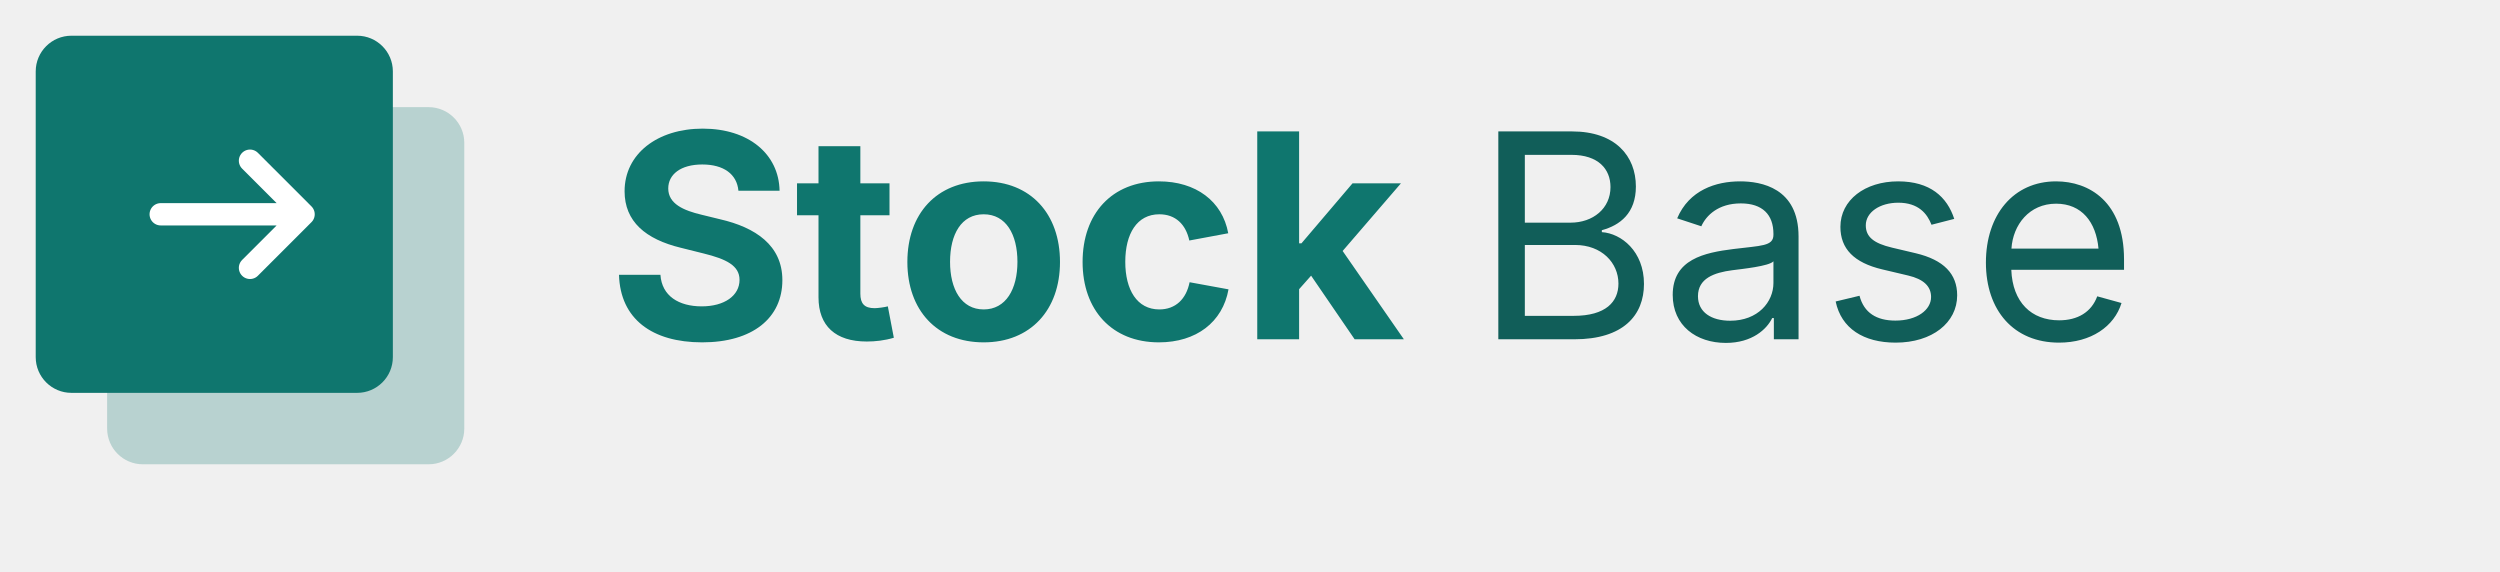
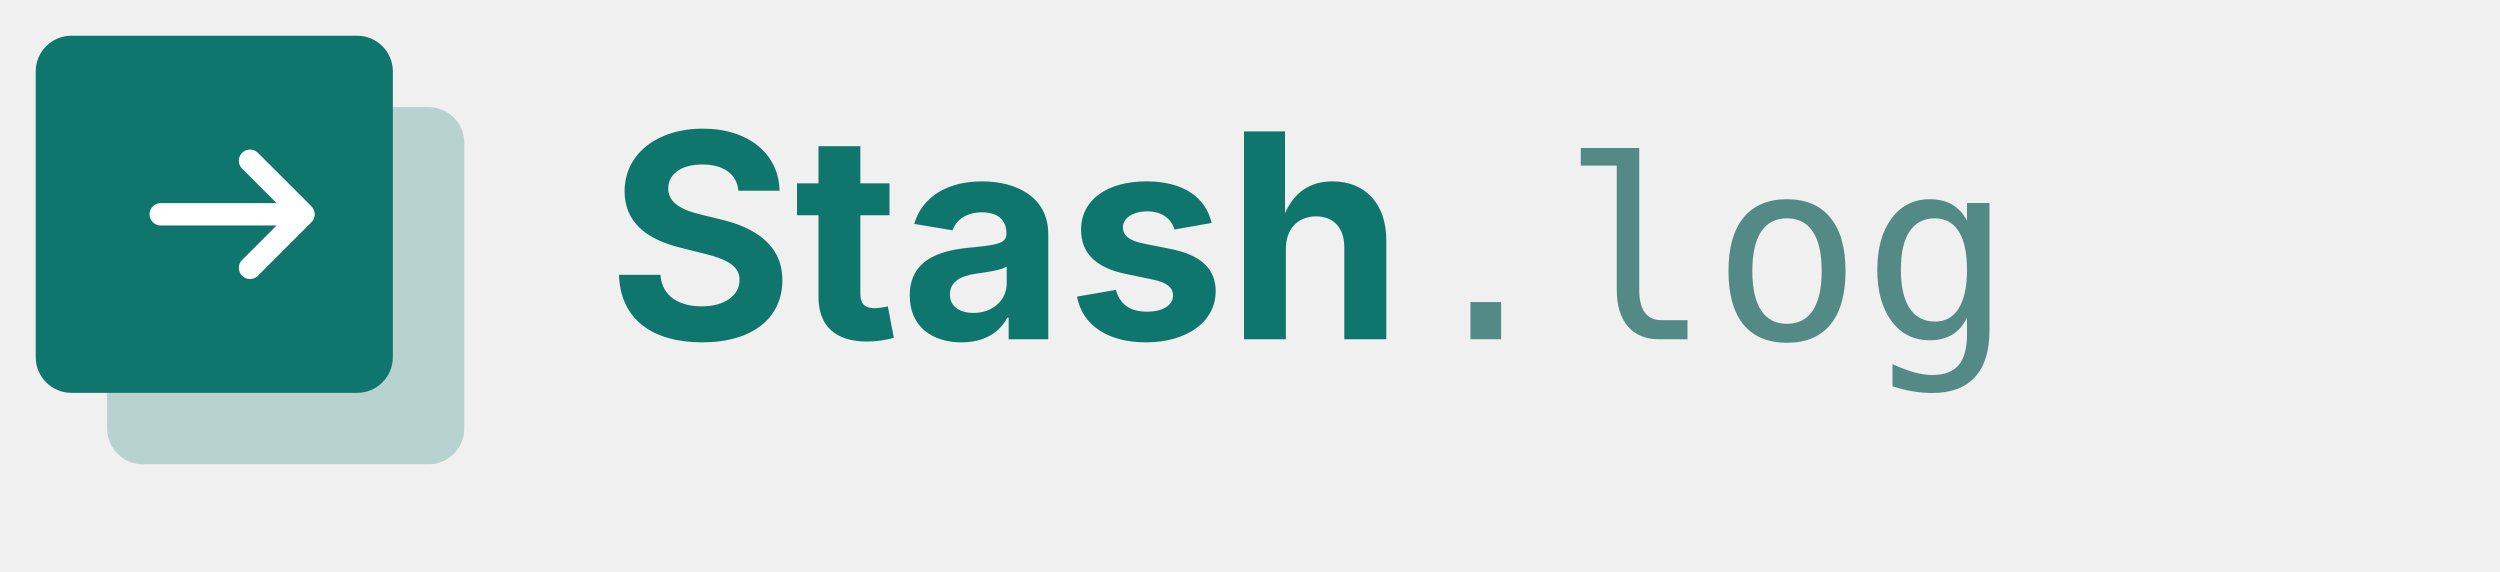
<svg xmlns="http://www.w3.org/2000/svg" viewBox="0 0 280 64" fill="none">
  <g transform="translate(4, 4)">
    <rect x="8" y="8" width="40" height="40" rx="4" fill="#0F766E" opacity="0.25" />
    <rect x="0" y="0" width="40" height="40" rx="4" fill="#0F766E" />
    <path d="M14 20h16M24 14l6 6-6 6" stroke="#ffffff" stroke-width="2.5" stroke-linecap="round" stroke-linejoin="round" />
  </g>
-   <text x="68" y="38" font-family="system-ui, -apple-system, 'Segoe UI', sans-serif" font-size="32" font-weight="700" fill="#0F766E">Stock</text>
-   <text x="165" y="38" font-family="system-ui, -apple-system, 'Segoe UI', sans-serif" font-size="32" font-weight="400" fill="#115E59">Base</text>
+   <text x="68" y="38" font-family="system-ui, -apple-system, 'Segoe UI', sans-serif" font-size="32" font-weight="700" fill="#0F766E">Stash</text>
+   <text x="158" y="38" font-family="'SF Mono', 'Fira Code', 'JetBrains Mono', monospace" font-size="28" font-weight="400" fill="#115E59" opacity="0.7">.log</text>
</svg>
